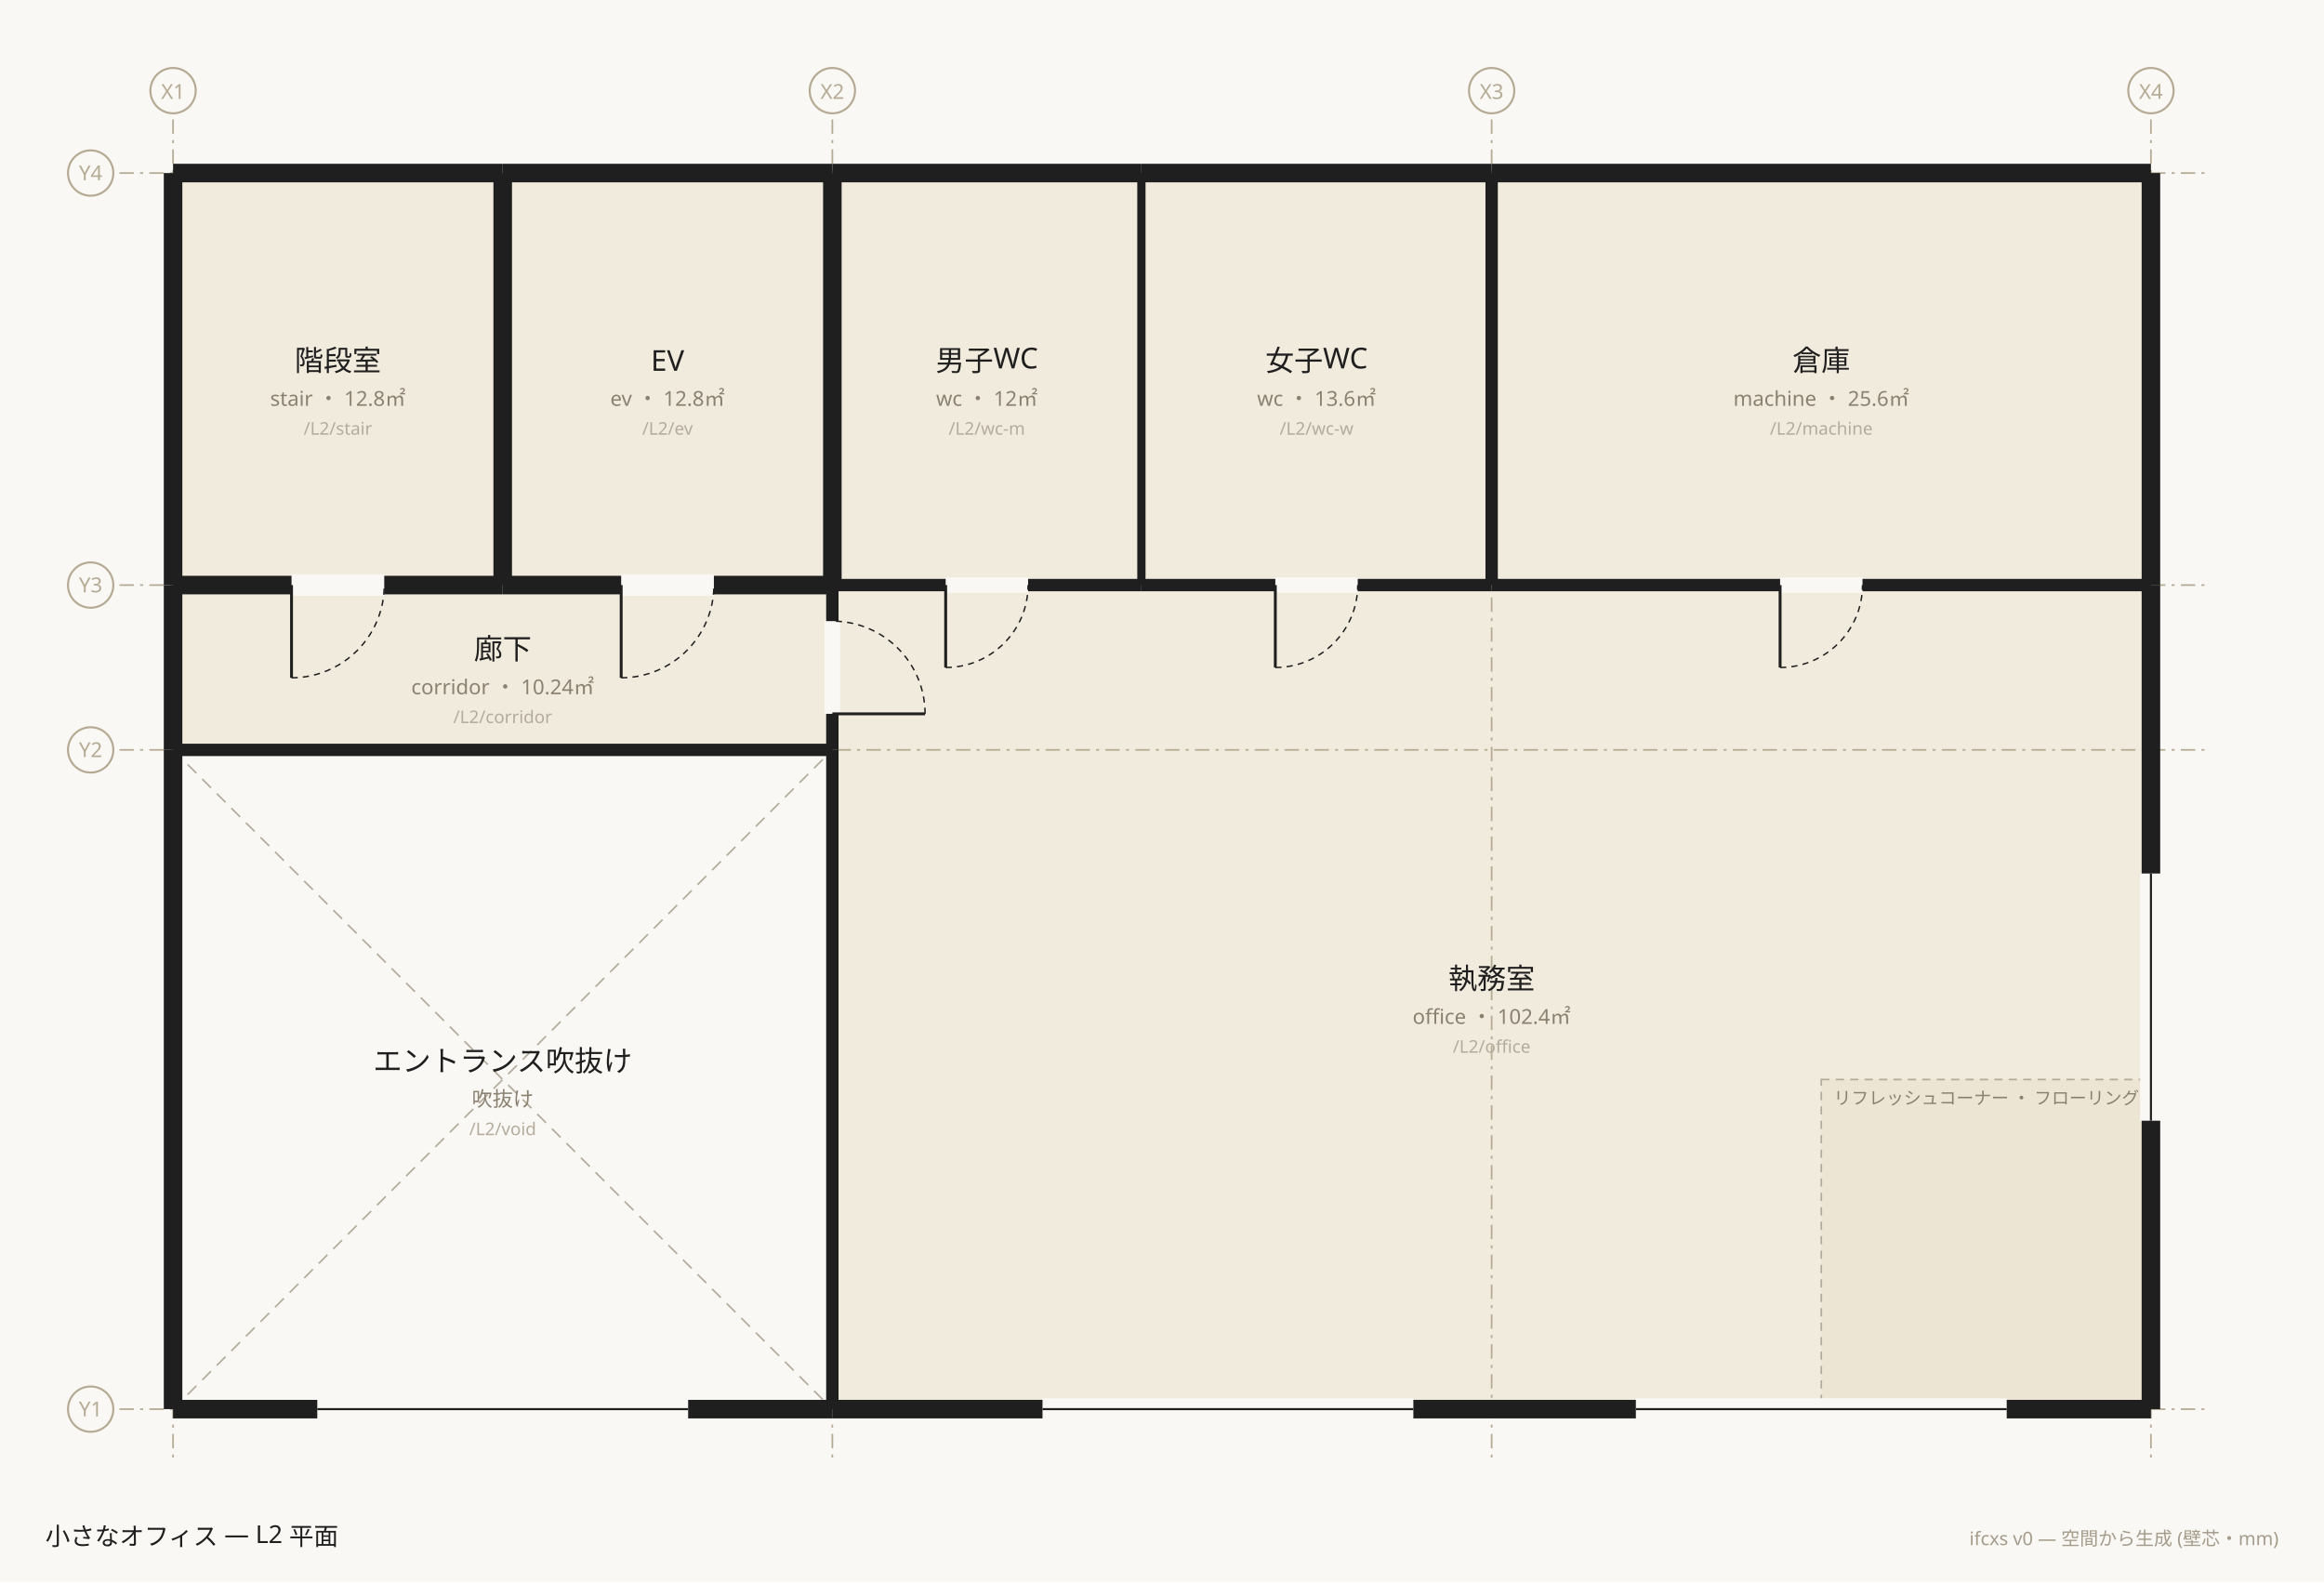
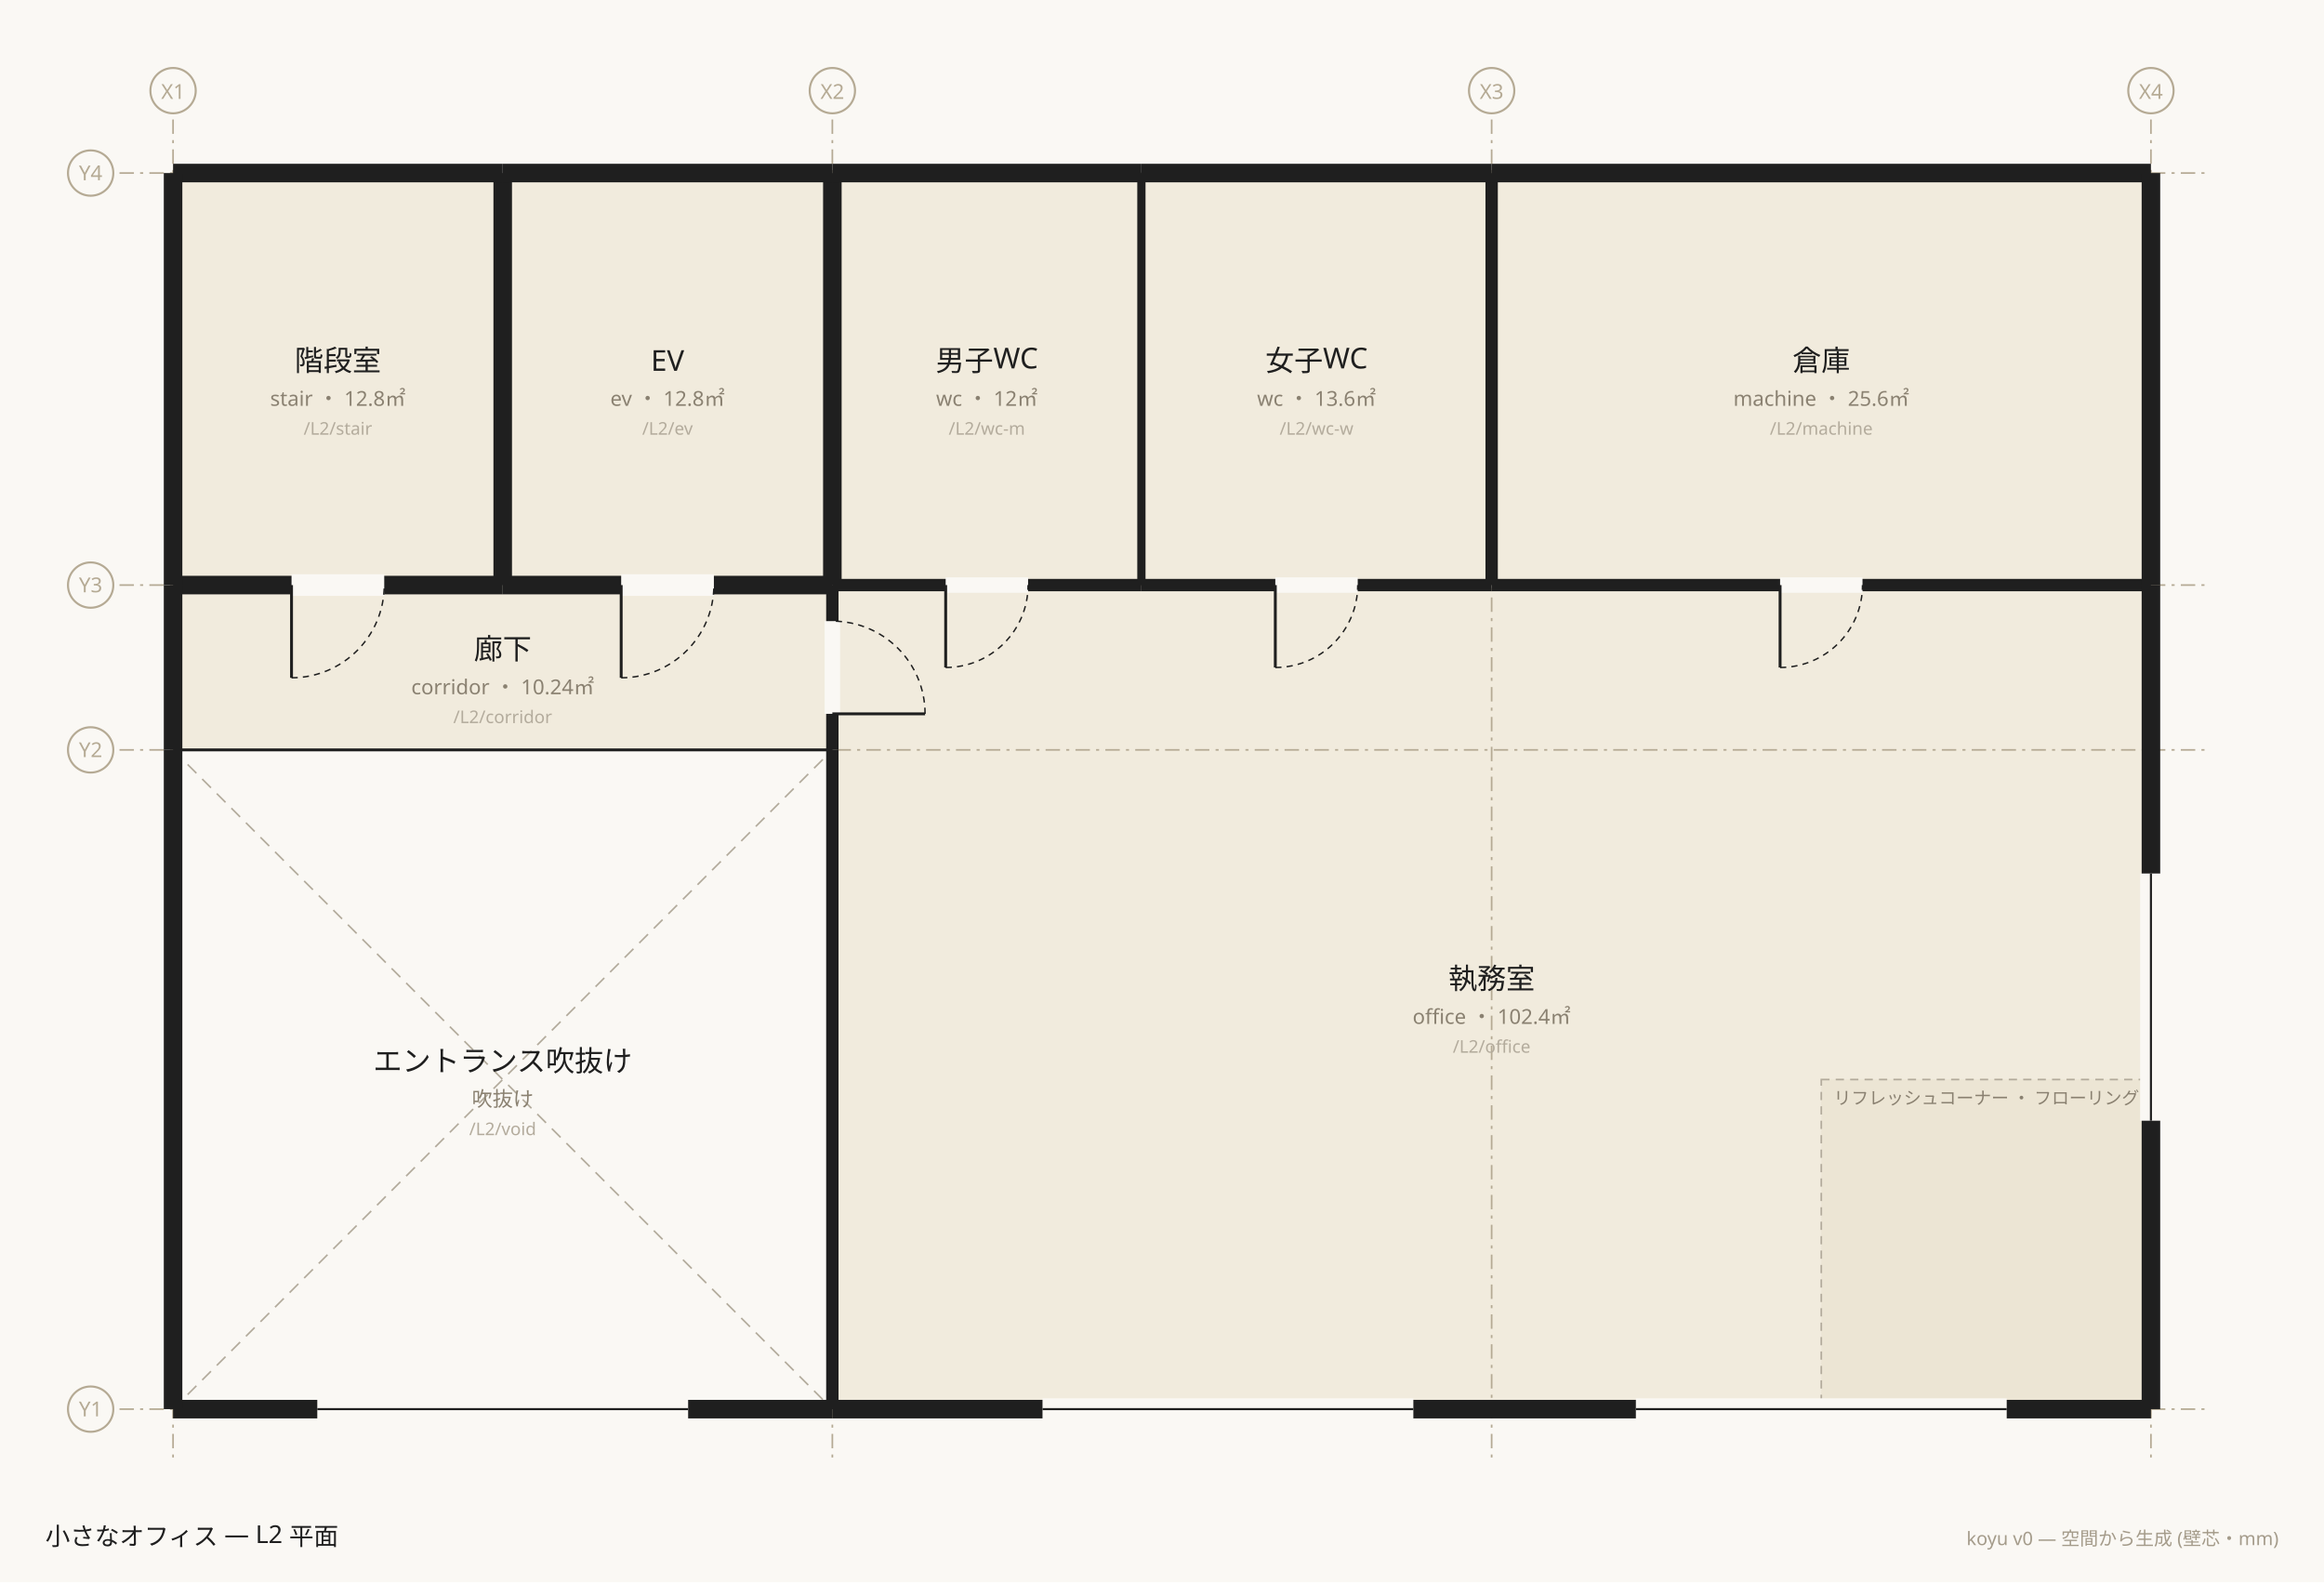
<svg xmlns="http://www.w3.org/2000/svg" width="1128" height="768" viewBox="0 0 1128 768" font-family="'Hiragino Sans','Noto Sans JP',sans-serif">
  <rect width="1128" height="768" fill="#faf8f4" />
  <rect x="84" y="364" width="320" height="320" fill="#faf8f4" />
  <line x1="84" y1="684" x2="404" y2="364" stroke="#b3ab9c" stroke-width="0.8" stroke-dasharray="6 4" />
  <line x1="84" y1="364" x2="404" y2="684" stroke="#b3ab9c" stroke-width="0.8" stroke-dasharray="6 4" />
  <rect x="404" y="284" width="640" height="400" fill="#f1ebdd" />
  <rect x="84" y="284" width="320" height="80" fill="#f1ebdd" />
  <rect x="84" y="84" width="160" height="200" fill="#f1ebdd" />
  <rect x="244" y="84" width="160" height="200" fill="#f1ebdd" />
  <rect x="404" y="84" width="150" height="200" fill="#f1ebdd" />
  <rect x="554" y="84" width="170" height="200" fill="#f1ebdd" />
  <rect x="724" y="84" width="320" height="200" fill="#f1ebdd" />
  <rect x="884" y="524" width="160" height="160" fill="#e7dfcc" fill-opacity="0.55" stroke="#b3ab9c" stroke-width="0.8" stroke-dasharray="4 3" />
  <text x="890" y="536" font-size="8.5" fill="#8a8171">リフレッシュコーナー ・ フローリング</text>
  <line x1="84" y1="58" x2="84" y2="710" stroke="#b5aa94" stroke-width="0.8" stroke-dasharray="7 3 1.5 3" />
  <circle cx="84" cy="44" r="11" fill="none" stroke="#b5aa94" stroke-width="1" />
  <text x="84" y="48" text-anchor="middle" font-size="10" fill="#b5aa94">X1</text>
  <line x1="404" y1="58" x2="404" y2="710" stroke="#b5aa94" stroke-width="0.8" stroke-dasharray="7 3 1.5 3" />
  <circle cx="404" cy="44" r="11" fill="none" stroke="#b5aa94" stroke-width="1" />
  <text x="404" y="48" text-anchor="middle" font-size="10" fill="#b5aa94">X2</text>
  <line x1="724" y1="58" x2="724" y2="710" stroke="#b5aa94" stroke-width="0.8" stroke-dasharray="7 3 1.5 3" />
  <circle cx="724" cy="44" r="11" fill="none" stroke="#b5aa94" stroke-width="1" />
  <text x="724" y="48" text-anchor="middle" font-size="10" fill="#b5aa94">X3</text>
  <line x1="1044" y1="58" x2="1044" y2="710" stroke="#b5aa94" stroke-width="0.8" stroke-dasharray="7 3 1.5 3" />
  <circle cx="1044" cy="44" r="11" fill="none" stroke="#b5aa94" stroke-width="1" />
  <text x="1044" y="48" text-anchor="middle" font-size="10" fill="#b5aa94">X4</text>
  <line x1="58" y1="684" x2="1070" y2="684" stroke="#b5aa94" stroke-width="0.8" stroke-dasharray="7 3 1.5 3" />
  <circle cx="44" cy="684" r="11" fill="none" stroke="#b5aa94" stroke-width="1" />
  <text x="44" y="687.5" text-anchor="middle" font-size="10" fill="#b5aa94">Y1</text>
  <line x1="58" y1="364" x2="1070" y2="364" stroke="#b5aa94" stroke-width="0.8" stroke-dasharray="7 3 1.5 3" />
  <circle cx="44" cy="364" r="11" fill="none" stroke="#b5aa94" stroke-width="1" />
  <text x="44" y="367.5" text-anchor="middle" font-size="10" fill="#b5aa94">Y2</text>
  <line x1="58" y1="284" x2="1070" y2="284" stroke="#b5aa94" stroke-width="0.8" stroke-dasharray="7 3 1.5 3" />
  <circle cx="44" cy="284" r="11" fill="none" stroke="#b5aa94" stroke-width="1" />
  <text x="44" y="287.5" text-anchor="middle" font-size="10" fill="#b5aa94">Y3</text>
  <line x1="58" y1="84" x2="1070" y2="84" stroke="#b5aa94" stroke-width="0.8" stroke-dasharray="7 3 1.5 3" />
  <circle cx="44" cy="84" r="11" fill="none" stroke="#b5aa94" stroke-width="1" />
  <text x="44" y="87.5" text-anchor="middle" font-size="10" fill="#b5aa94">Y4</text>
  <rect x="401" y="364" width="6" height="320" fill="#1f1f1f" />
-   <rect x="84" y="361" width="320" height="6" fill="#1f1f1f" />
+   <line x1="84" y1="364" x2="404" y2="364" stroke="#1f1f1f" stroke-width="1.4" />
  <rect x="401" y="284" width="6" height="80" fill="#1f1f1f" />
  <rect x="84" y="279.5" width="160" height="9" fill="#1f1f1f" />
  <rect x="244" y="279.5" width="160" height="9" fill="#1f1f1f" />
  <rect x="404" y="281" width="150" height="6" fill="#1f1f1f" />
  <rect x="554" y="281" width="170" height="6" fill="#1f1f1f" />
  <rect x="724" y="281" width="320" height="6" fill="#1f1f1f" />
  <rect x="239.5" y="84" width="9" height="200" fill="#1f1f1f" />
  <rect x="399.5" y="84" width="9" height="200" fill="#1f1f1f" />
  <rect x="552" y="84" width="4" height="200" fill="#1f1f1f" />
  <rect x="721" y="84" width="6" height="200" fill="#1f1f1f" />
  <rect x="84" y="679.5" width="320" height="9" fill="#1f1f1f" />
  <rect x="79.5" y="364" width="9" height="320" fill="#1f1f1f" />
  <rect x="1039.5" y="284" width="9" height="400" fill="#1f1f1f" />
  <rect x="404" y="679.5" width="640" height="9" fill="#1f1f1f" />
  <rect x="79.5" y="284" width="9" height="80" fill="#1f1f1f" />
  <rect x="84" y="79.5" width="160" height="9" fill="#1f1f1f" />
  <rect x="79.5" y="84" width="9" height="200" fill="#1f1f1f" />
  <rect x="244" y="79.5" width="160" height="9" fill="#1f1f1f" />
  <rect x="404" y="79.5" width="150" height="9" fill="#1f1f1f" />
  <rect x="554" y="79.5" width="170" height="9" fill="#1f1f1f" />
  <rect x="724" y="79.5" width="320" height="9" fill="#1f1f1f" />
  <rect x="1039.5" y="84" width="9" height="200" fill="#1f1f1f" />
  <rect x="400.25" y="301.5" width="7.5" height="45" fill="#faf8f4" />
  <line x1="404" y1="346.5" x2="449" y2="346.5" stroke="#1f1f1f" stroke-width="1.4" />
  <path d="M 449 346.5 A 45 45 0 0 0 404 301.5" fill="none" stroke="#1f1f1f" stroke-width="0.7" stroke-dasharray="3 2.5" />
  <rect x="141.5" y="278.75" width="45" height="10.5" fill="#faf8f4" />
  <line x1="141.5" y1="284" x2="141.5" y2="329" stroke="#1f1f1f" stroke-width="1.4" />
  <path d="M 141.5 329 A 45 45 0 0 0 186.5 284" fill="none" stroke="#1f1f1f" stroke-width="0.7" stroke-dasharray="3 2.5" />
  <rect x="301.5" y="278.75" width="45" height="10.5" fill="#faf8f4" />
  <line x1="301.5" y1="284" x2="301.5" y2="329" stroke="#1f1f1f" stroke-width="1.4" />
  <path d="M 301.5 329 A 45 45 0 0 0 346.5 284" fill="none" stroke="#1f1f1f" stroke-width="0.7" stroke-dasharray="3 2.5" />
  <rect x="459" y="280.25" width="40" height="7.5" fill="#faf8f4" />
  <line x1="459" y1="284" x2="459" y2="324" stroke="#1f1f1f" stroke-width="1.4" />
  <path d="M 459 324 A 40 40 0 0 0 499 284" fill="none" stroke="#1f1f1f" stroke-width="0.7" stroke-dasharray="3 2.5" />
  <rect x="619" y="280.25" width="40" height="7.5" fill="#faf8f4" />
  <line x1="619" y1="284" x2="619" y2="324" stroke="#1f1f1f" stroke-width="1.4" />
  <path d="M 619 324 A 40 40 0 0 0 659 284" fill="none" stroke="#1f1f1f" stroke-width="0.7" stroke-dasharray="3 2.5" />
  <rect x="864" y="280.25" width="40" height="7.5" fill="#faf8f4" />
  <line x1="864" y1="284" x2="864" y2="324" stroke="#1f1f1f" stroke-width="1.4" />
  <path d="M 864 324 A 40 40 0 0 0 904 284" fill="none" stroke="#1f1f1f" stroke-width="0.7" stroke-dasharray="3 2.5" />
  <rect x="154" y="678.75" width="180" height="10.5" fill="#faf8f4" />
  <line x1="154" y1="684" x2="334" y2="684" stroke="#1f1f1f" stroke-width="1" />
  <rect x="506" y="678.75" width="180" height="10.5" fill="#faf8f4" />
  <line x1="506" y1="684" x2="686" y2="684" stroke="#1f1f1f" stroke-width="1" />
  <rect x="794" y="678.75" width="180" height="10.5" fill="#faf8f4" />
  <line x1="794" y1="684" x2="974" y2="684" stroke="#1f1f1f" stroke-width="1" />
  <rect x="1038.75" y="424" width="10.5" height="120" fill="#faf8f4" />
  <line x1="1044" y1="424" x2="1044" y2="544" stroke="#1f1f1f" stroke-width="1" />
  <text x="244" y="520" text-anchor="middle" font-size="14" fill="#1f1f1f">エントランス吹抜け</text>
  <text x="244" y="537" text-anchor="middle" font-size="10" fill="#8a8171">吹抜け</text>
  <text x="244" y="551" text-anchor="middle" font-size="8.5" fill="#b3ab9c">/L2/void</text>
  <text x="724" y="480" text-anchor="middle" font-size="14" fill="#1f1f1f">執務室</text>
  <text x="724" y="497" text-anchor="middle" font-size="10" fill="#8a8171">office ・ 102.4㎡</text>
  <text x="724" y="511" text-anchor="middle" font-size="8.5" fill="#b3ab9c">/L2/office</text>
  <text x="244" y="320" text-anchor="middle" font-size="14" fill="#1f1f1f">廊下</text>
  <text x="244" y="337" text-anchor="middle" font-size="10" fill="#8a8171">corridor ・ 10.24㎡</text>
  <text x="244" y="351" text-anchor="middle" font-size="8.5" fill="#b3ab9c">/L2/corridor</text>
  <text x="164" y="180" text-anchor="middle" font-size="14" fill="#1f1f1f">階段室</text>
  <text x="164" y="197" text-anchor="middle" font-size="10" fill="#8a8171">stair ・ 12.8㎡</text>
  <text x="164" y="211" text-anchor="middle" font-size="8.5" fill="#b3ab9c">/L2/stair</text>
  <text x="324" y="180" text-anchor="middle" font-size="14" fill="#1f1f1f">EV</text>
  <text x="324" y="197" text-anchor="middle" font-size="10" fill="#8a8171">ev ・ 12.8㎡</text>
  <text x="324" y="211" text-anchor="middle" font-size="8.5" fill="#b3ab9c">/L2/ev</text>
  <text x="479" y="180" text-anchor="middle" font-size="14" fill="#1f1f1f">男子WC</text>
  <text x="479" y="197" text-anchor="middle" font-size="10" fill="#8a8171">wc ・ 12㎡</text>
  <text x="479" y="211" text-anchor="middle" font-size="8.5" fill="#b3ab9c">/L2/wc-m</text>
  <text x="639" y="180" text-anchor="middle" font-size="14" fill="#1f1f1f">女子WC</text>
  <text x="639" y="197" text-anchor="middle" font-size="10" fill="#8a8171">wc ・ 13.6㎡</text>
  <text x="639" y="211" text-anchor="middle" font-size="8.5" fill="#b3ab9c">/L2/wc-w</text>
  <text x="884" y="180" text-anchor="middle" font-size="14" fill="#1f1f1f">倉庫</text>
  <text x="884" y="197" text-anchor="middle" font-size="10" fill="#8a8171">machine ・ 25.6㎡</text>
  <text x="884" y="211" text-anchor="middle" font-size="8.5" fill="#b3ab9c">/L2/machine</text>
  <text x="22" y="750" font-size="12" fill="#1f1f1f">小さなオフィス — L2 平面</text>
-   <text x="1106" y="750" text-anchor="end" font-size="9" fill="#a49b8a">ifcxs v0 — 空間から生成 (壁芯・mm)</text>
+   <text x="1106" y="750" text-anchor="end" font-size="9" fill="#a49b8a">koyu v0 — 空間から生成 (壁芯・mm)</text>
</svg>
